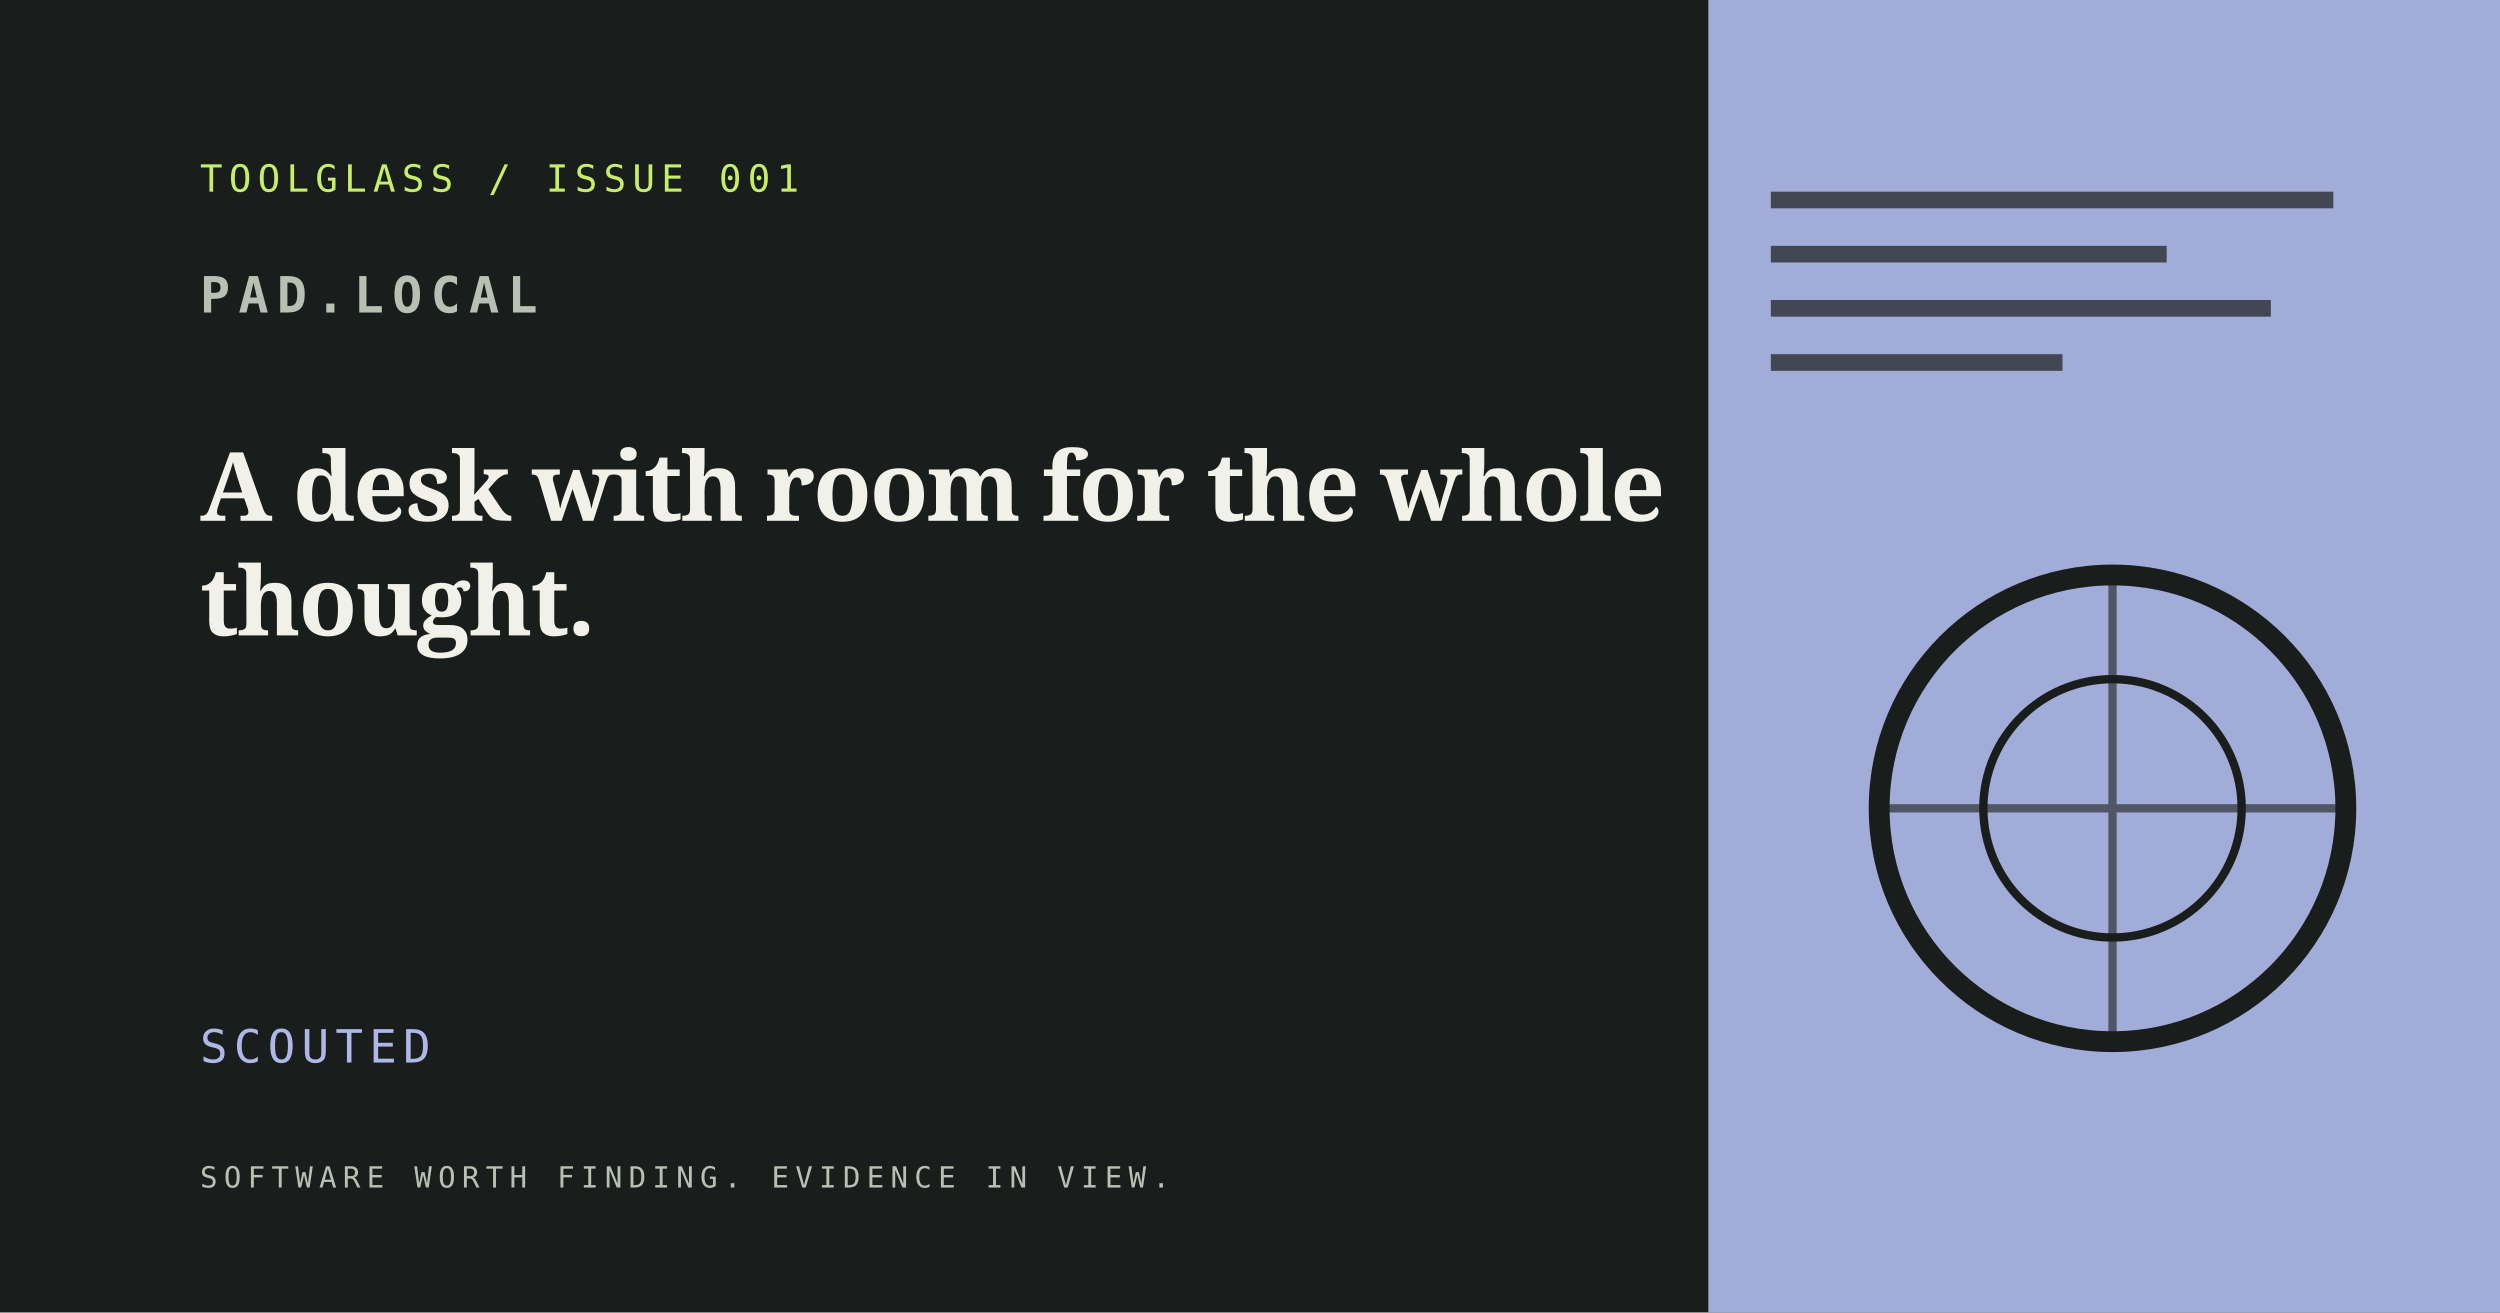
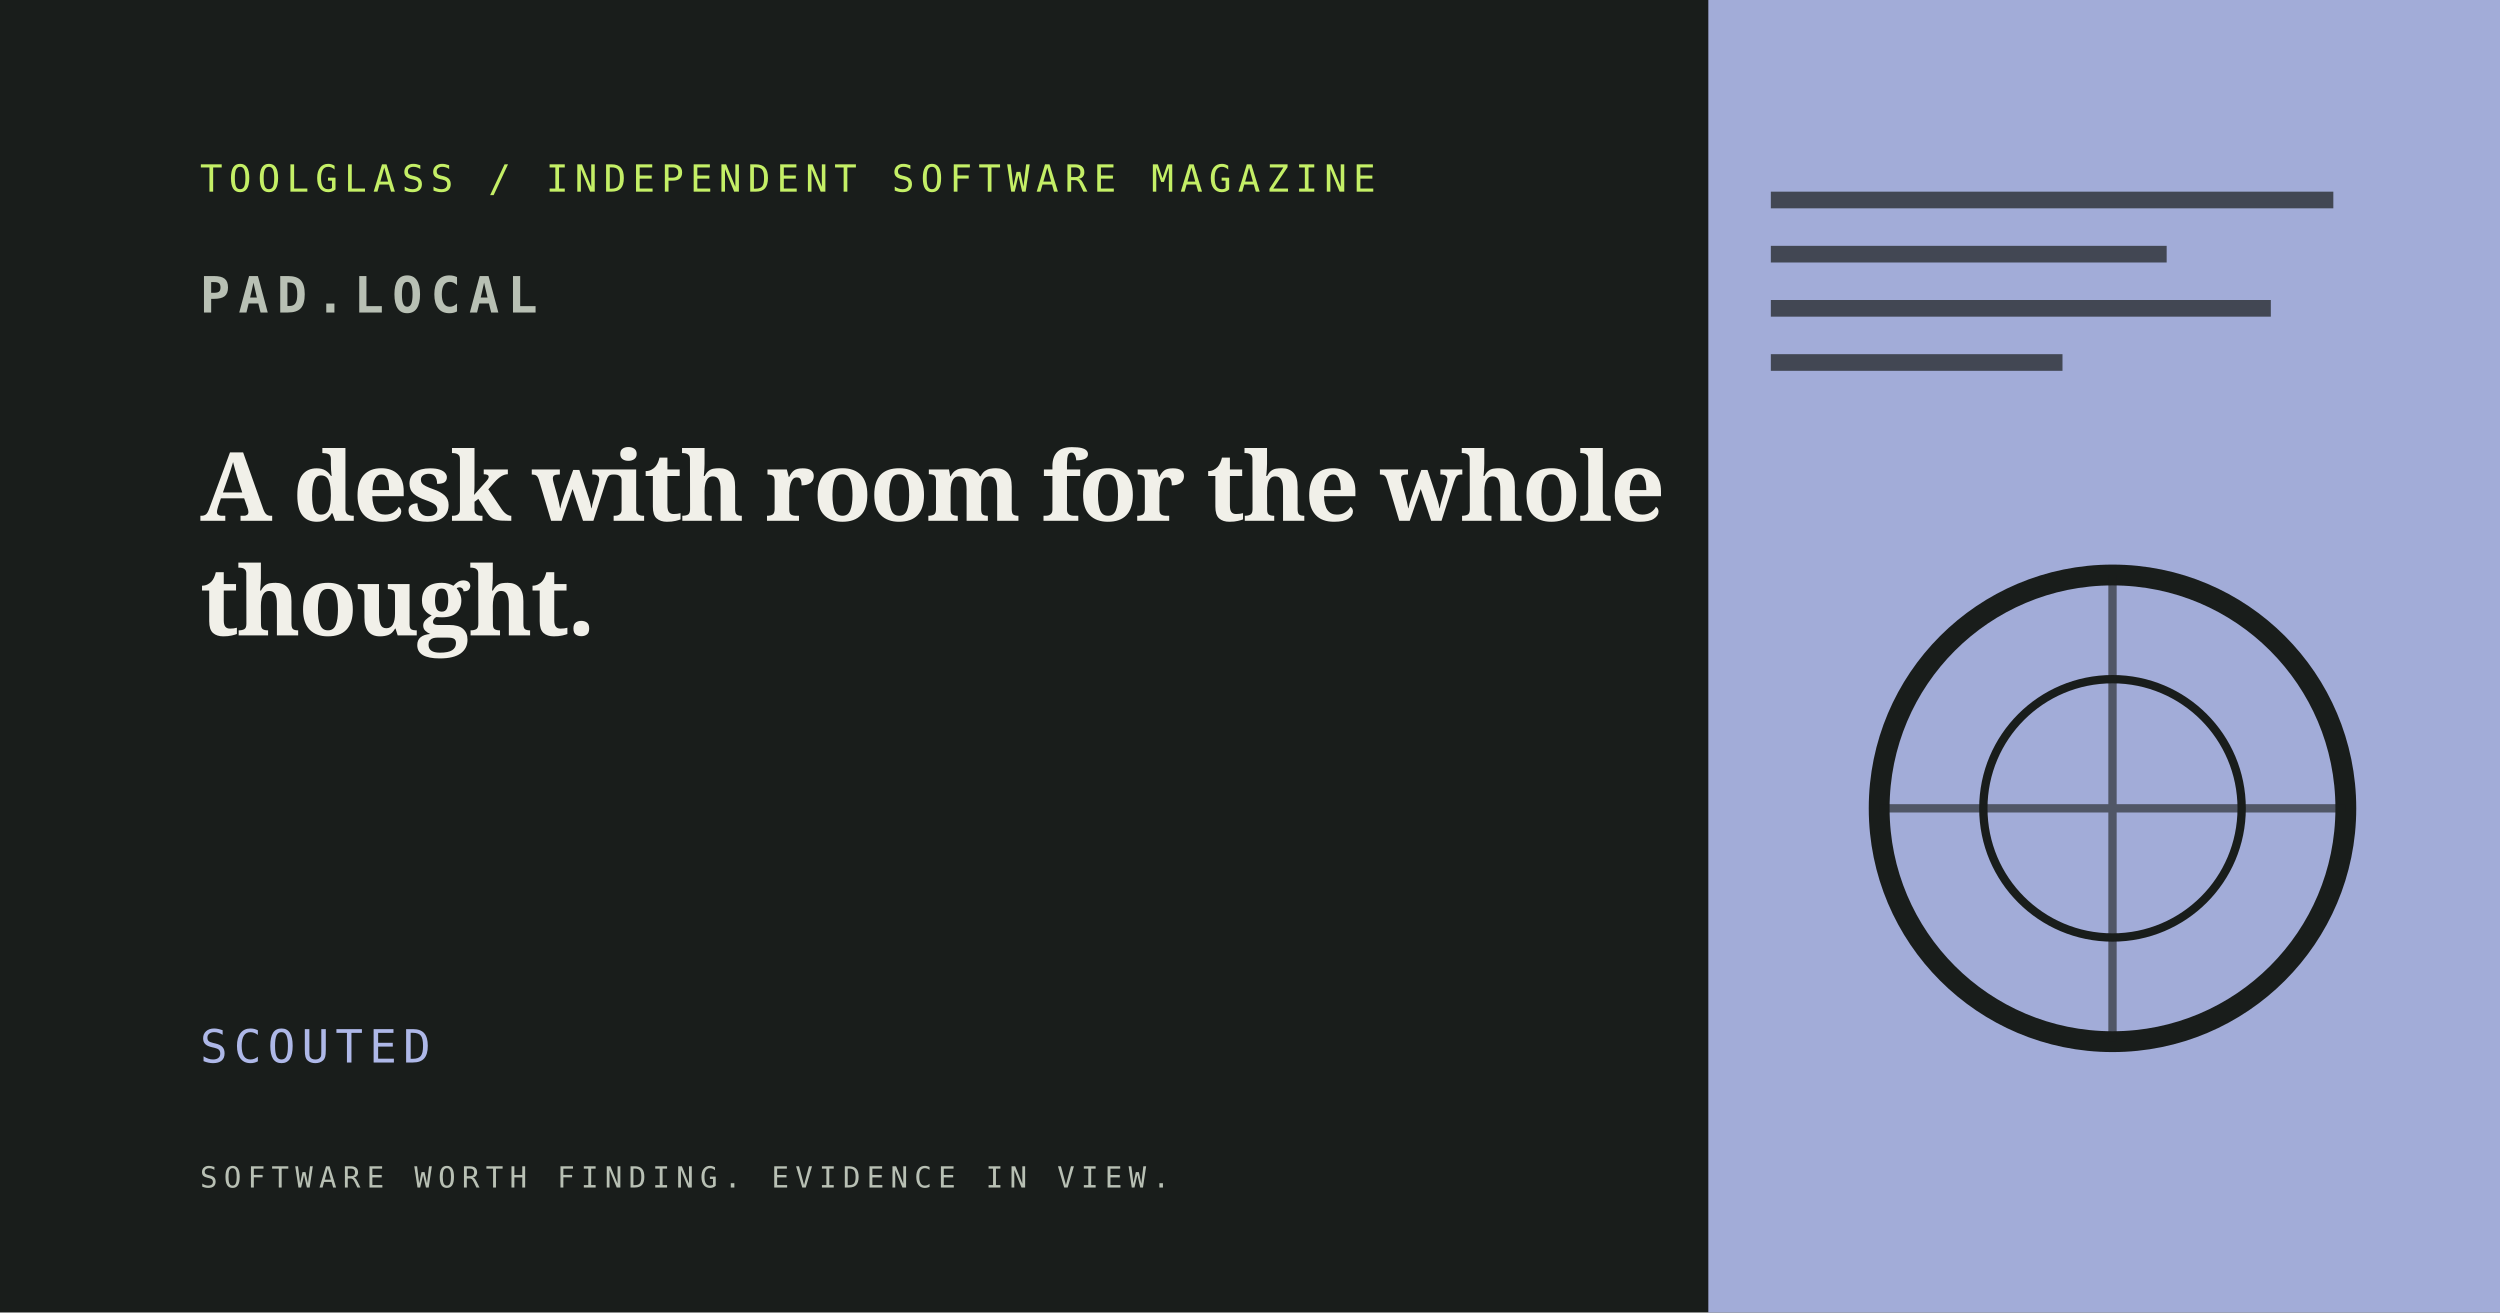
<svg xmlns="http://www.w3.org/2000/svg" width="1200" height="630" viewBox="0 0 1200 630" role="img" aria-labelledby="title desc">
  <rect width="1200" height="630" fill="#191d1b" />
  <path d="M820 0h380v630H820z" fill="#aeb8e8" opacity=".92" />
  <path d="M850 96h270M850 122h190M850 148h240M850 174h140" stroke="#191d1b" stroke-width="8" opacity=".7" />
  <circle cx="1014" cy="388" r="112" fill="none" stroke="#191d1b" stroke-width="10" />
  <circle cx="1014" cy="388" r="62" fill="none" stroke="#191d1b" stroke-width="4" />
  <path d="M902 388h224M1014 276v224" stroke="#191d1b" stroke-width="4" opacity=".6" />
-   <text x="96" y="92" class="eyebrow">TOOLGLASS / ISSUE 001</text>
+   <text x="96" y="92" class="eyebrow">TOOLGLASS / INDEPENDENT SOFTWARE MAGAZINE</text>
  <text x="96" y="150" class="name">PAD.LOCAL</text>
  <text x="96" y="250" class="title">A desk with room for the whole</text>
  <text x="96" y="305" class="title">thought.</text>
  <text x="96" y="510" class="status">SCOUTED</text>
  <text x="96" y="570" class="foot">SOFTWARE WORTH FINDING. EVIDENCE IN VIEW.</text>
  <style>
    .eyebrow,.status,.foot{font-family:monospace;letter-spacing:3px}.eyebrow{fill:#c4ef66;font-size:18px}.name{font:700 24px monospace;fill:#b8c0b4;letter-spacing:4px}.title{font:700 46px Georgia,serif;fill:#f1f0e9;letter-spacing:-1px}.status{font-size:22px;fill:#aeb8e8}.foot{font-size:14px;fill:#b8c0b4}
  </style>
</svg>
